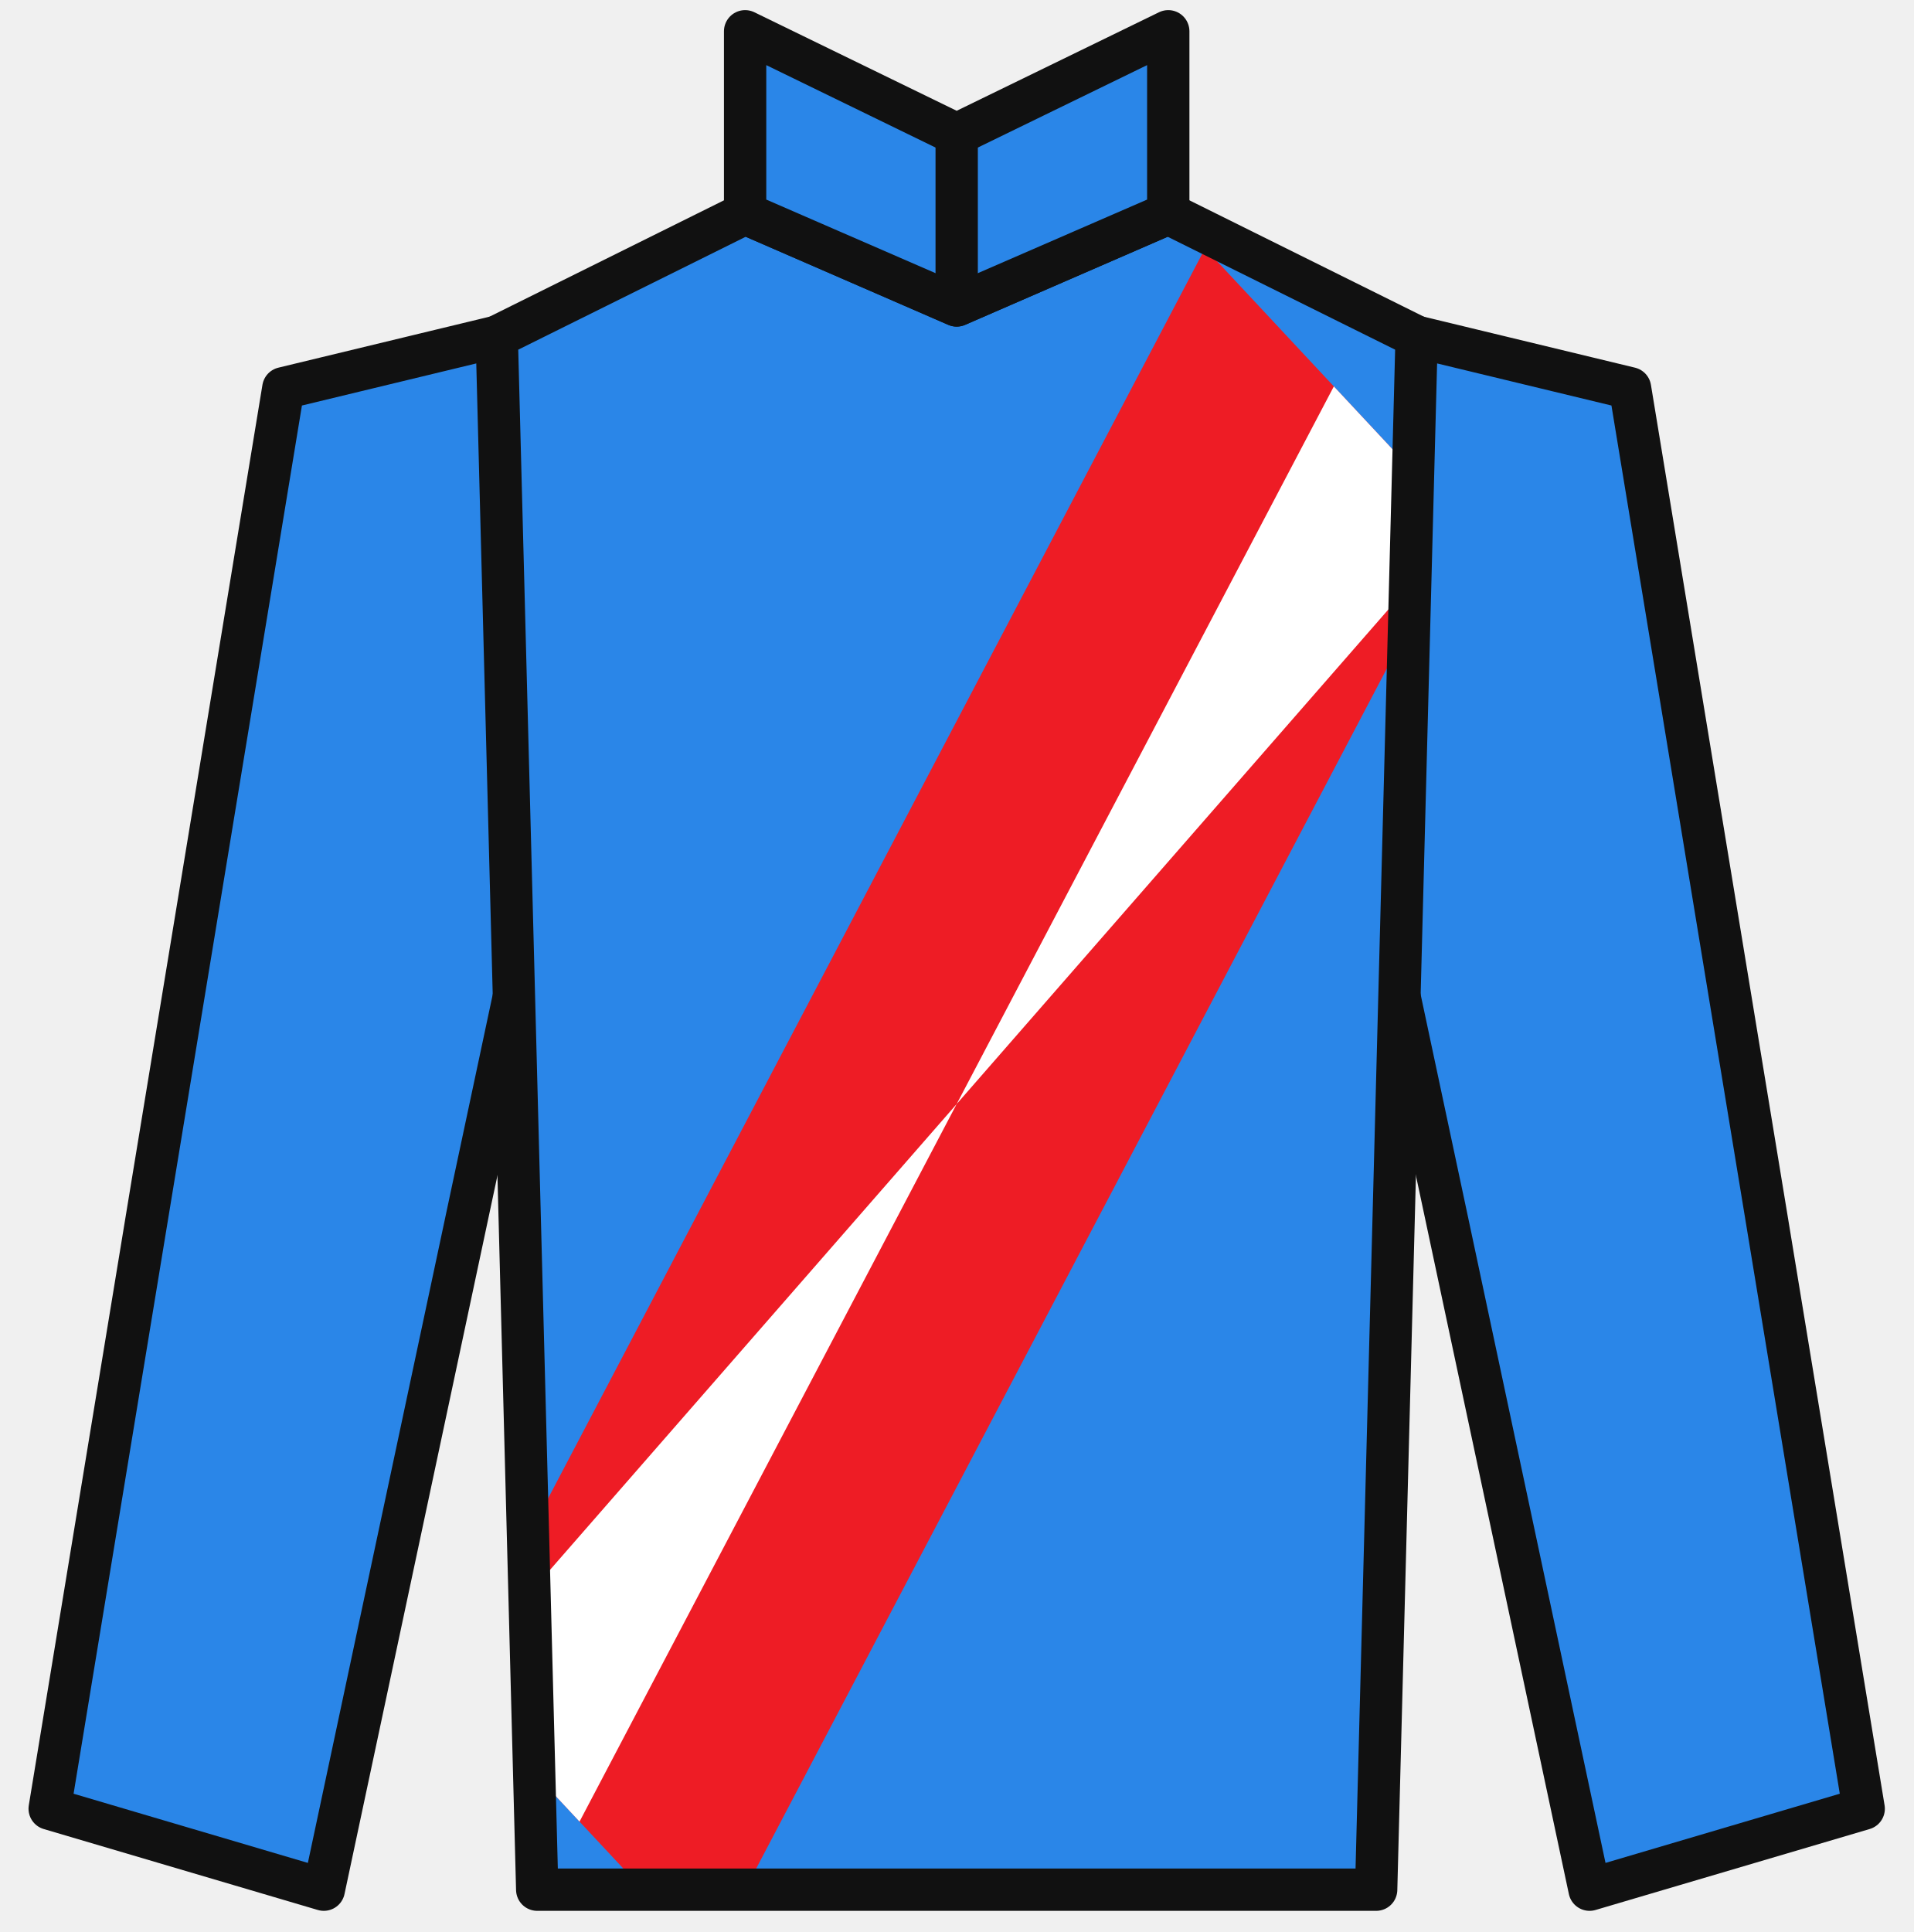
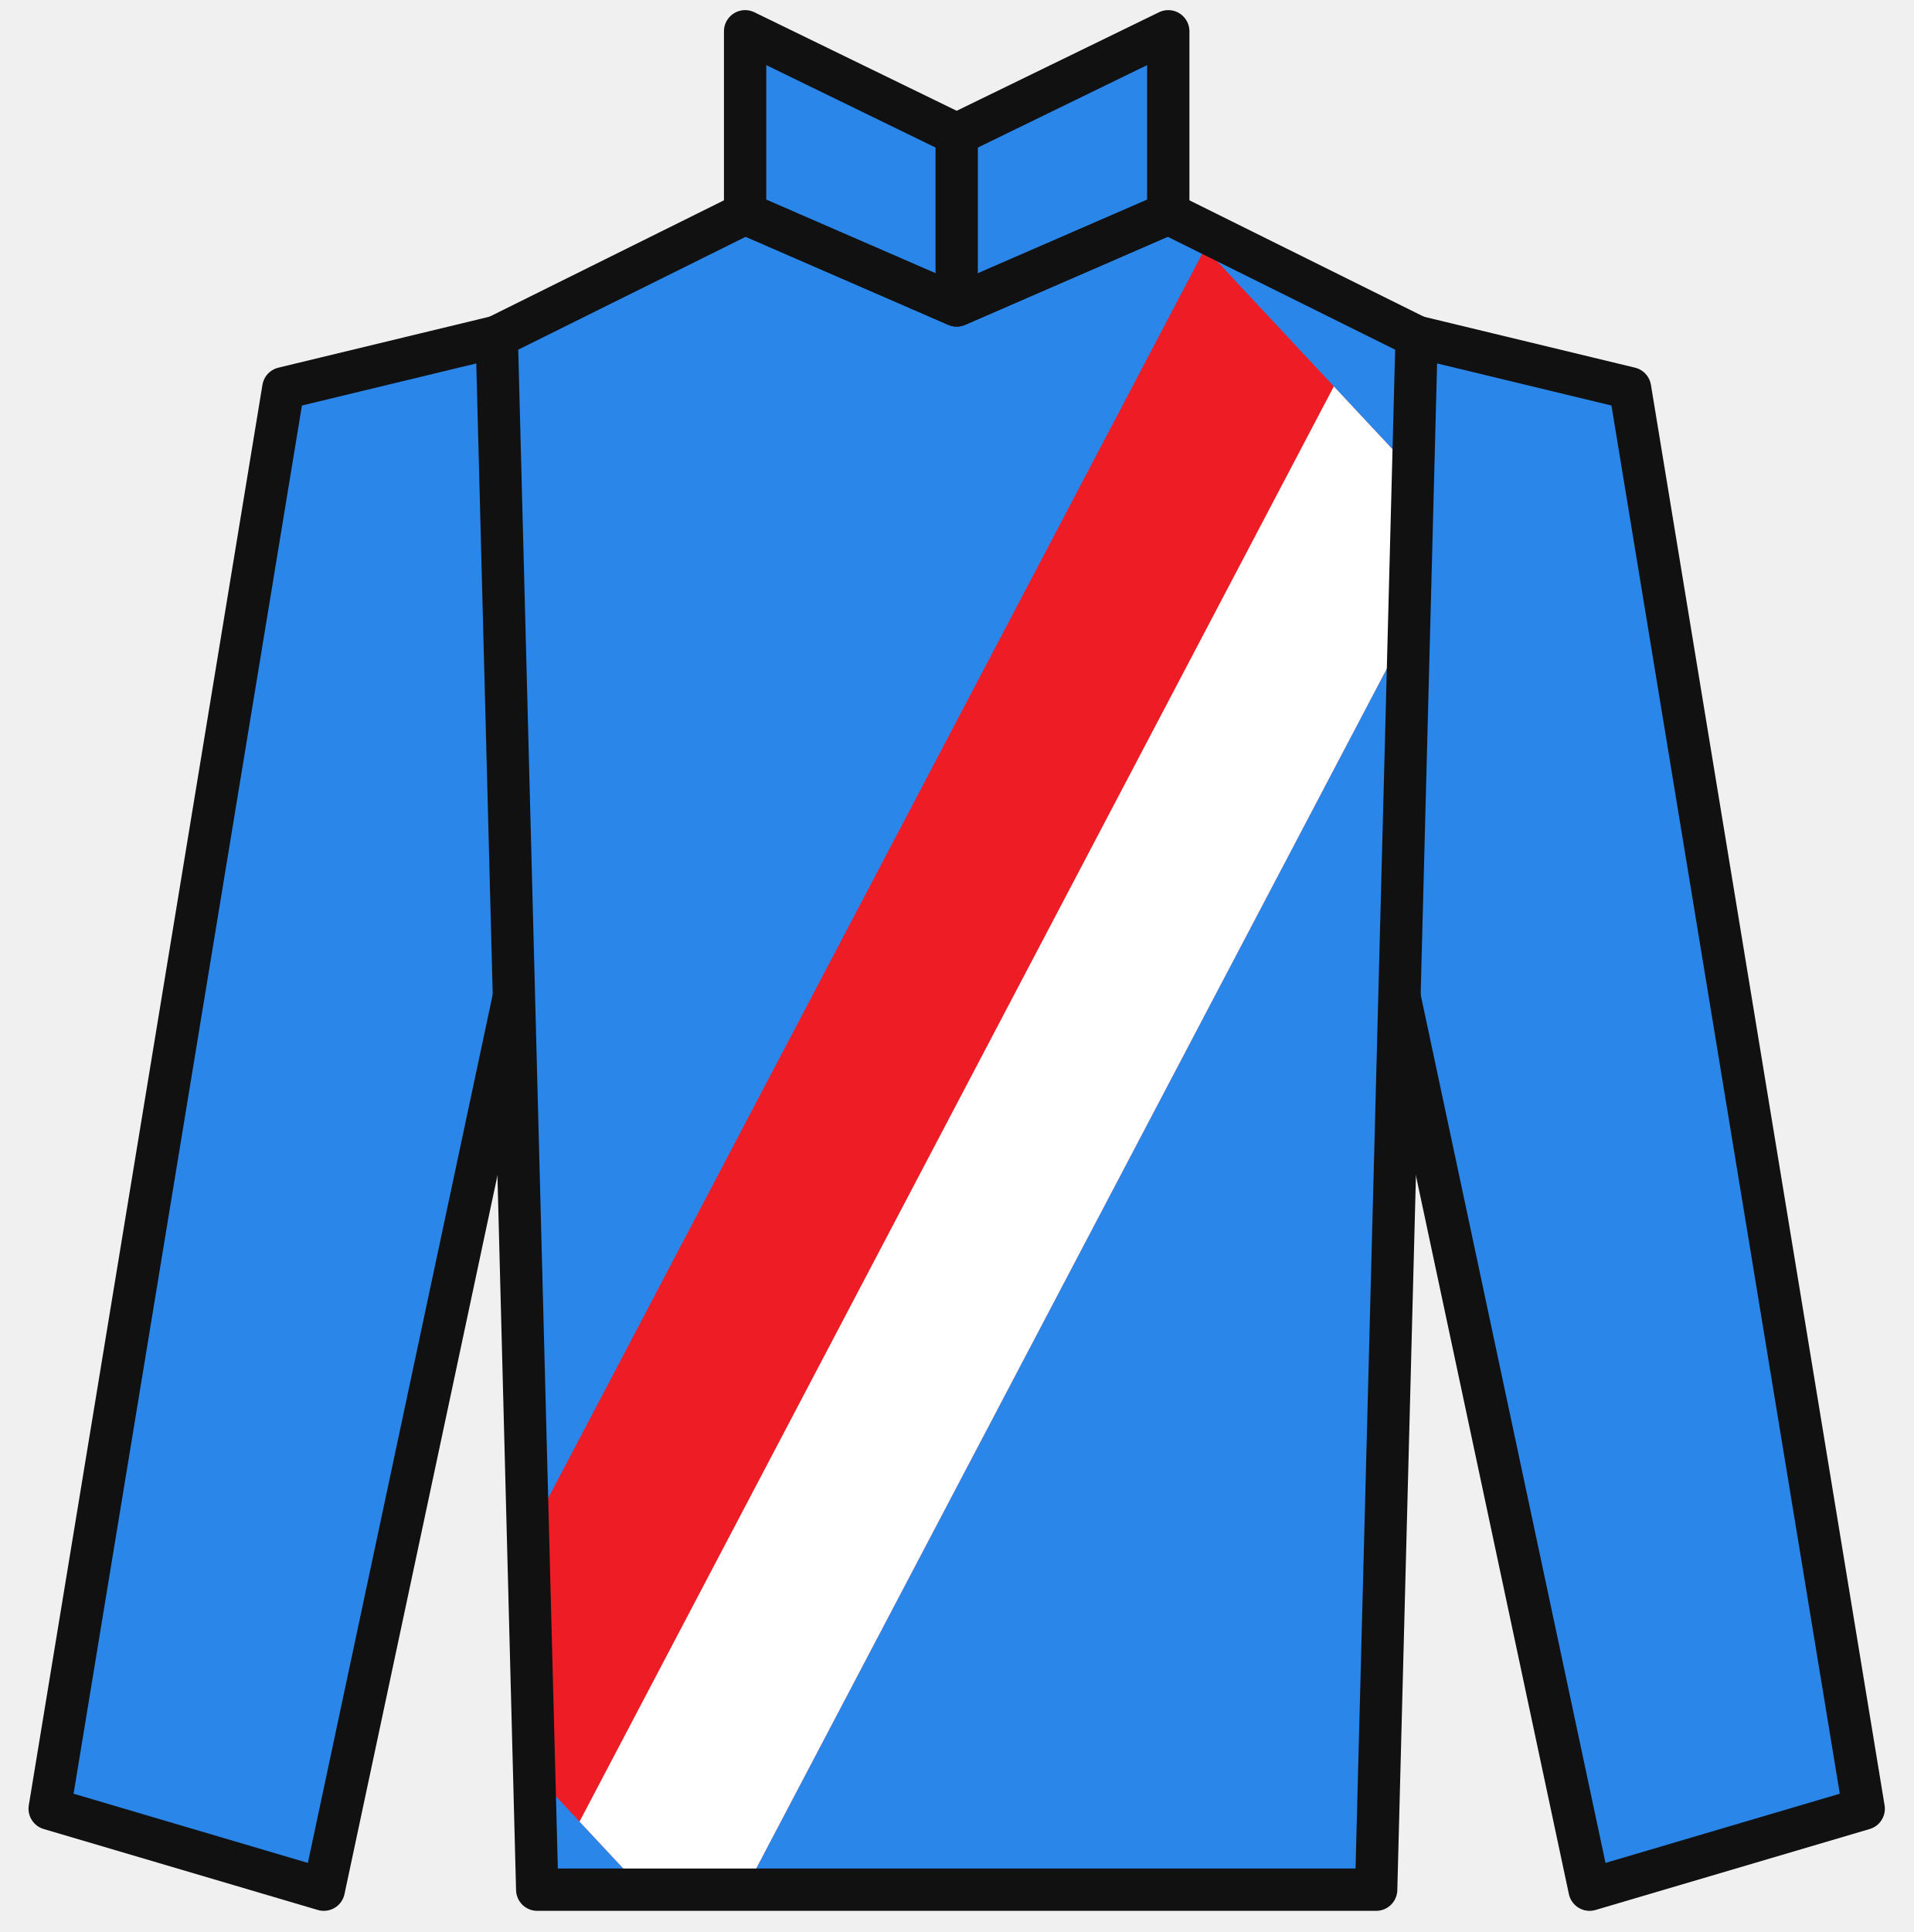
<svg xmlns="http://www.w3.org/2000/svg" class="trikot" viewBox="-1.5 -0.5 104 105" aria-hidden="true">
  <clipPath id="d1594758al">
    <path d="M25.5,17.8 L13.9,20.6 L1.2,97.8 L16.1,102.2 L27,51 Z" />
  </clipPath>
  <g clip-path="url(#d1594758al)">
    <rect x="0" y="17" width="28" height="86.5" fill="#2A86E8" />
  </g>
  <path d="M25.5,17.8 L13.9,20.6 L1.2,97.8 L16.1,102.2 L27,51 Z" fill="none" stroke="#111111" stroke-width="2.3" stroke-linejoin="round" />
  <clipPath id="d1594758ar">
    <path d="M75.5,17.8 L87.1,20.6 L99.8,97.8 L84.9,102.2 L74,51 Z" />
  </clipPath>
  <g clip-path="url(#d1594758ar)">
    <rect x="73" y="17" width="28" height="86.5" fill="#2A86E8" />
  </g>
  <path d="M75.5,17.8 L87.1,20.6 L99.8,97.8 L84.9,102.2 L74,51 Z" fill="none" stroke="#111111" stroke-width="2.3" stroke-linejoin="round" />
  <clipPath id="d1594758k">
    <path d="M25.5,17.8 L39,11.1 L50.5,16.1 L62,11.1 L75.5,17.8 L73.3,102.2 L27.7,102.2 Z" />
  </clipPath>
  <g clip-path="url(#d1594758k)">
    <rect x="25" y="10" width="51" height="93" fill="#2A86E8" />
    <polygon points="78.0,28.0 64.0,13.0 23.0,91.0 37.0,106.0" fill="#EE1C25" />
-     <polygon points="78.0,28.0 71.0,20.5 30.0,98.5 23.0,91.0" fill="#FFFFFF" />
+     <polygon points="78.0,28.0 71.0,20.5 30.0,98.5 37.0,106.0" fill="#FFFFFF" />
  </g>
  <path d="M25.5,17.8 L39,11.1 L50.5,16.1 L62,11.1 L75.5,17.8 L73.3,102.2 L27.7,102.2 Z" fill="none" stroke="#111111" stroke-width="2.3" stroke-linejoin="round" />
  <path d="M39,1.2 L50.5,6.8 L62,1.2 L62,11.1 L50.5,16.1 L39,11.1 Z" fill="#2A86E8" stroke="#111111" stroke-width="2.3" stroke-linejoin="round" />
  <path d="M50.5,6.8 L50.5,16.1" fill="none" stroke="#111111" stroke-width="2.3" />
</svg>
